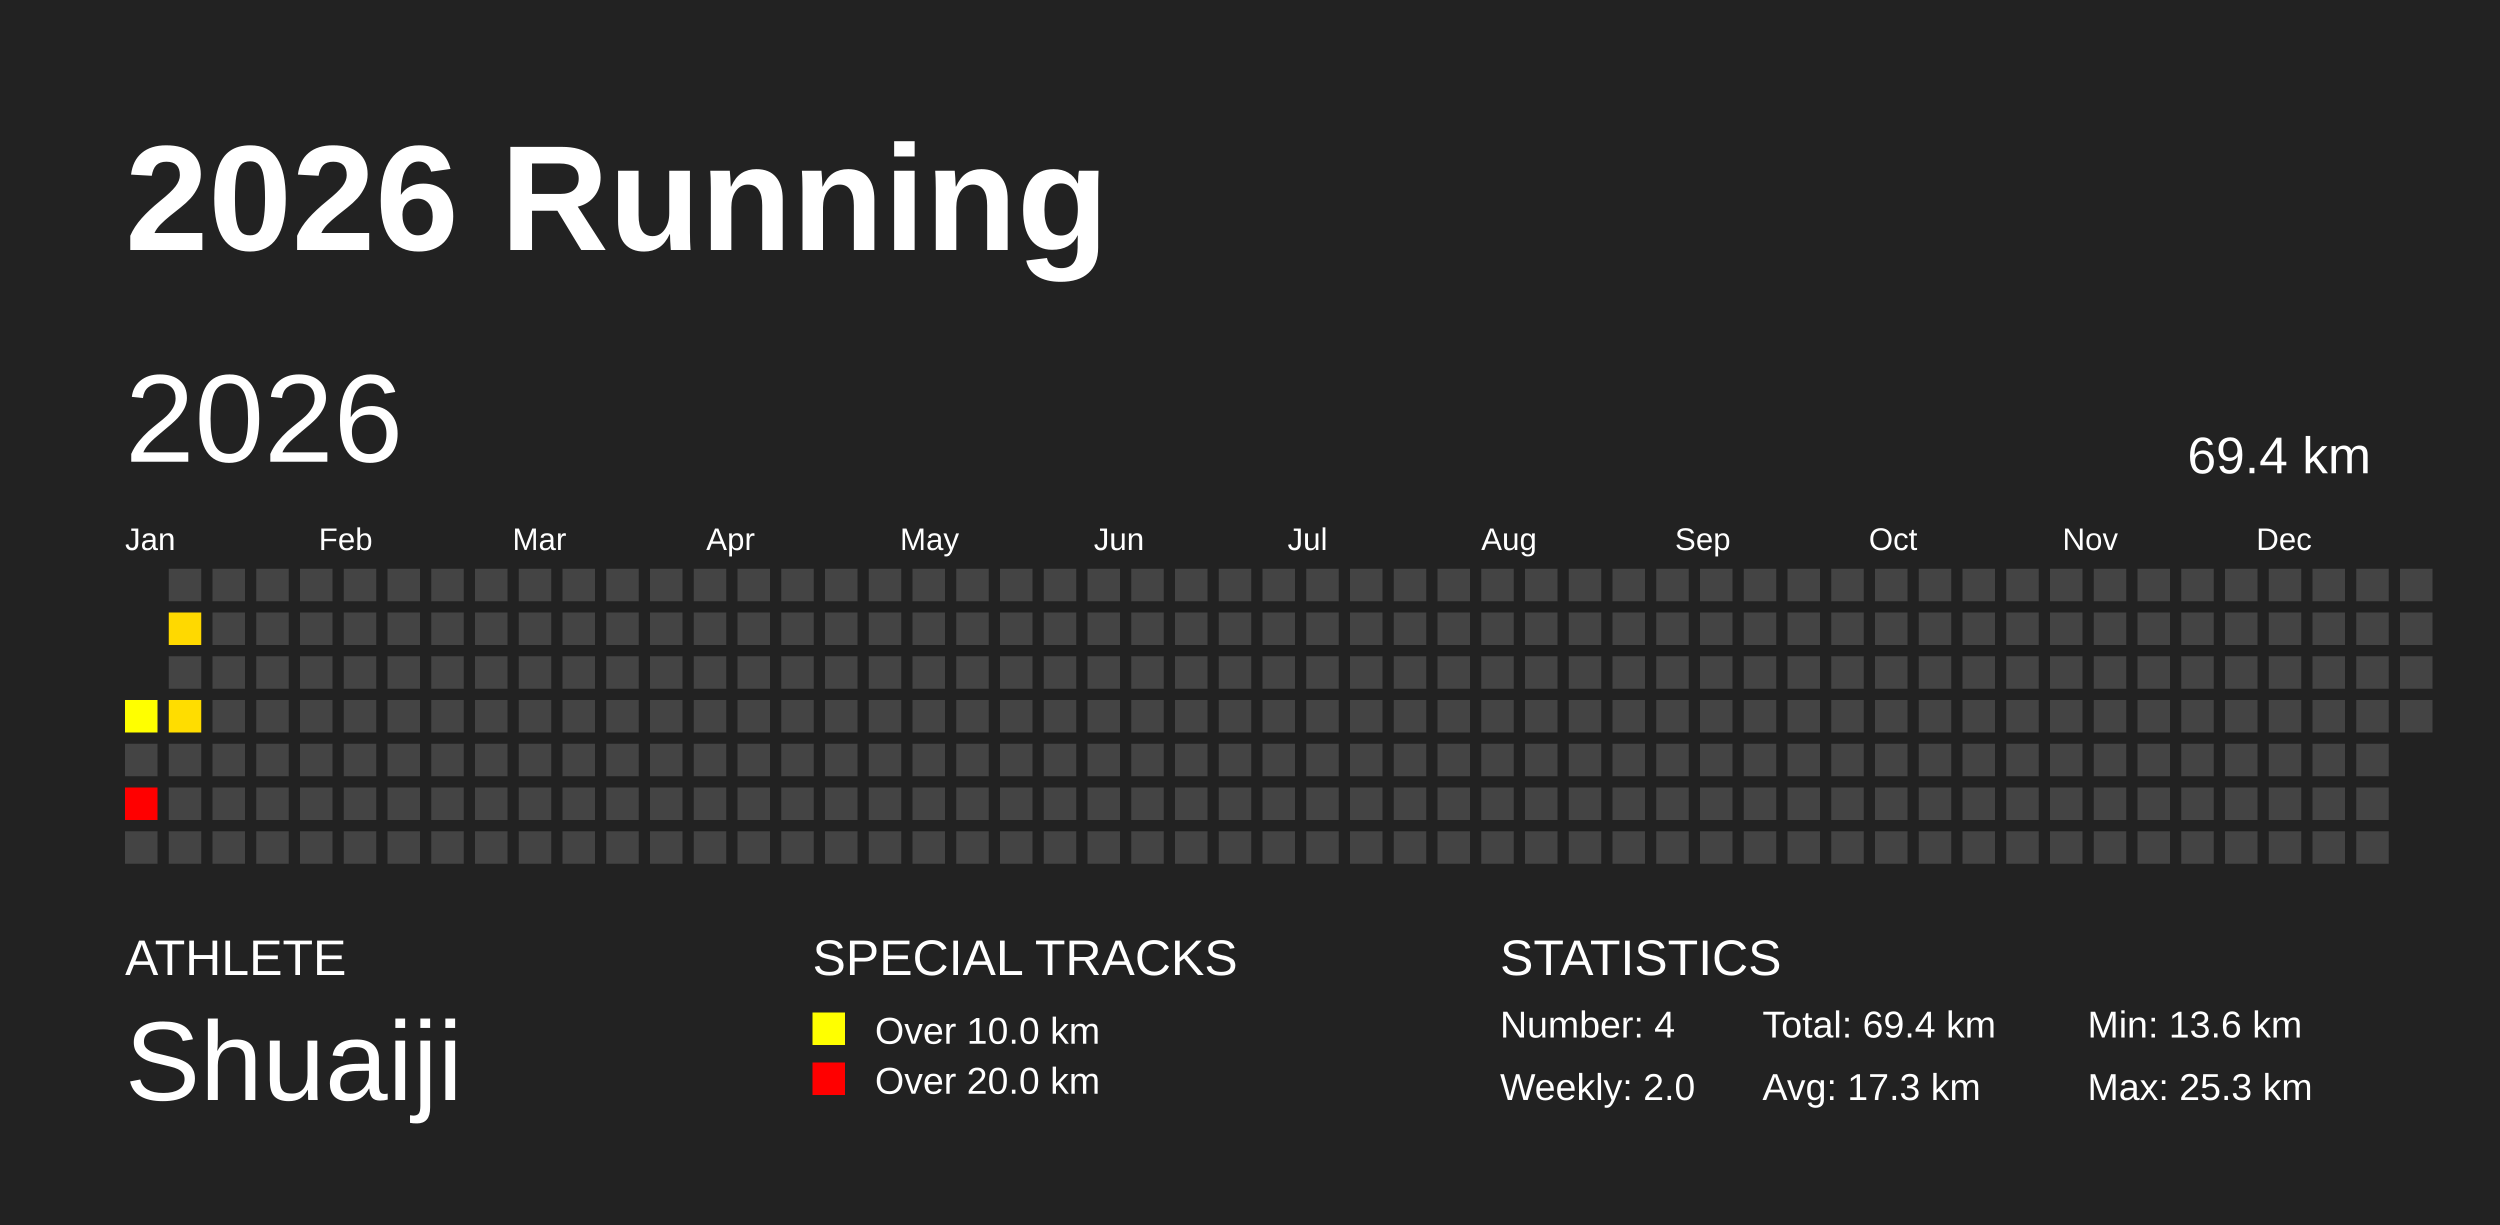
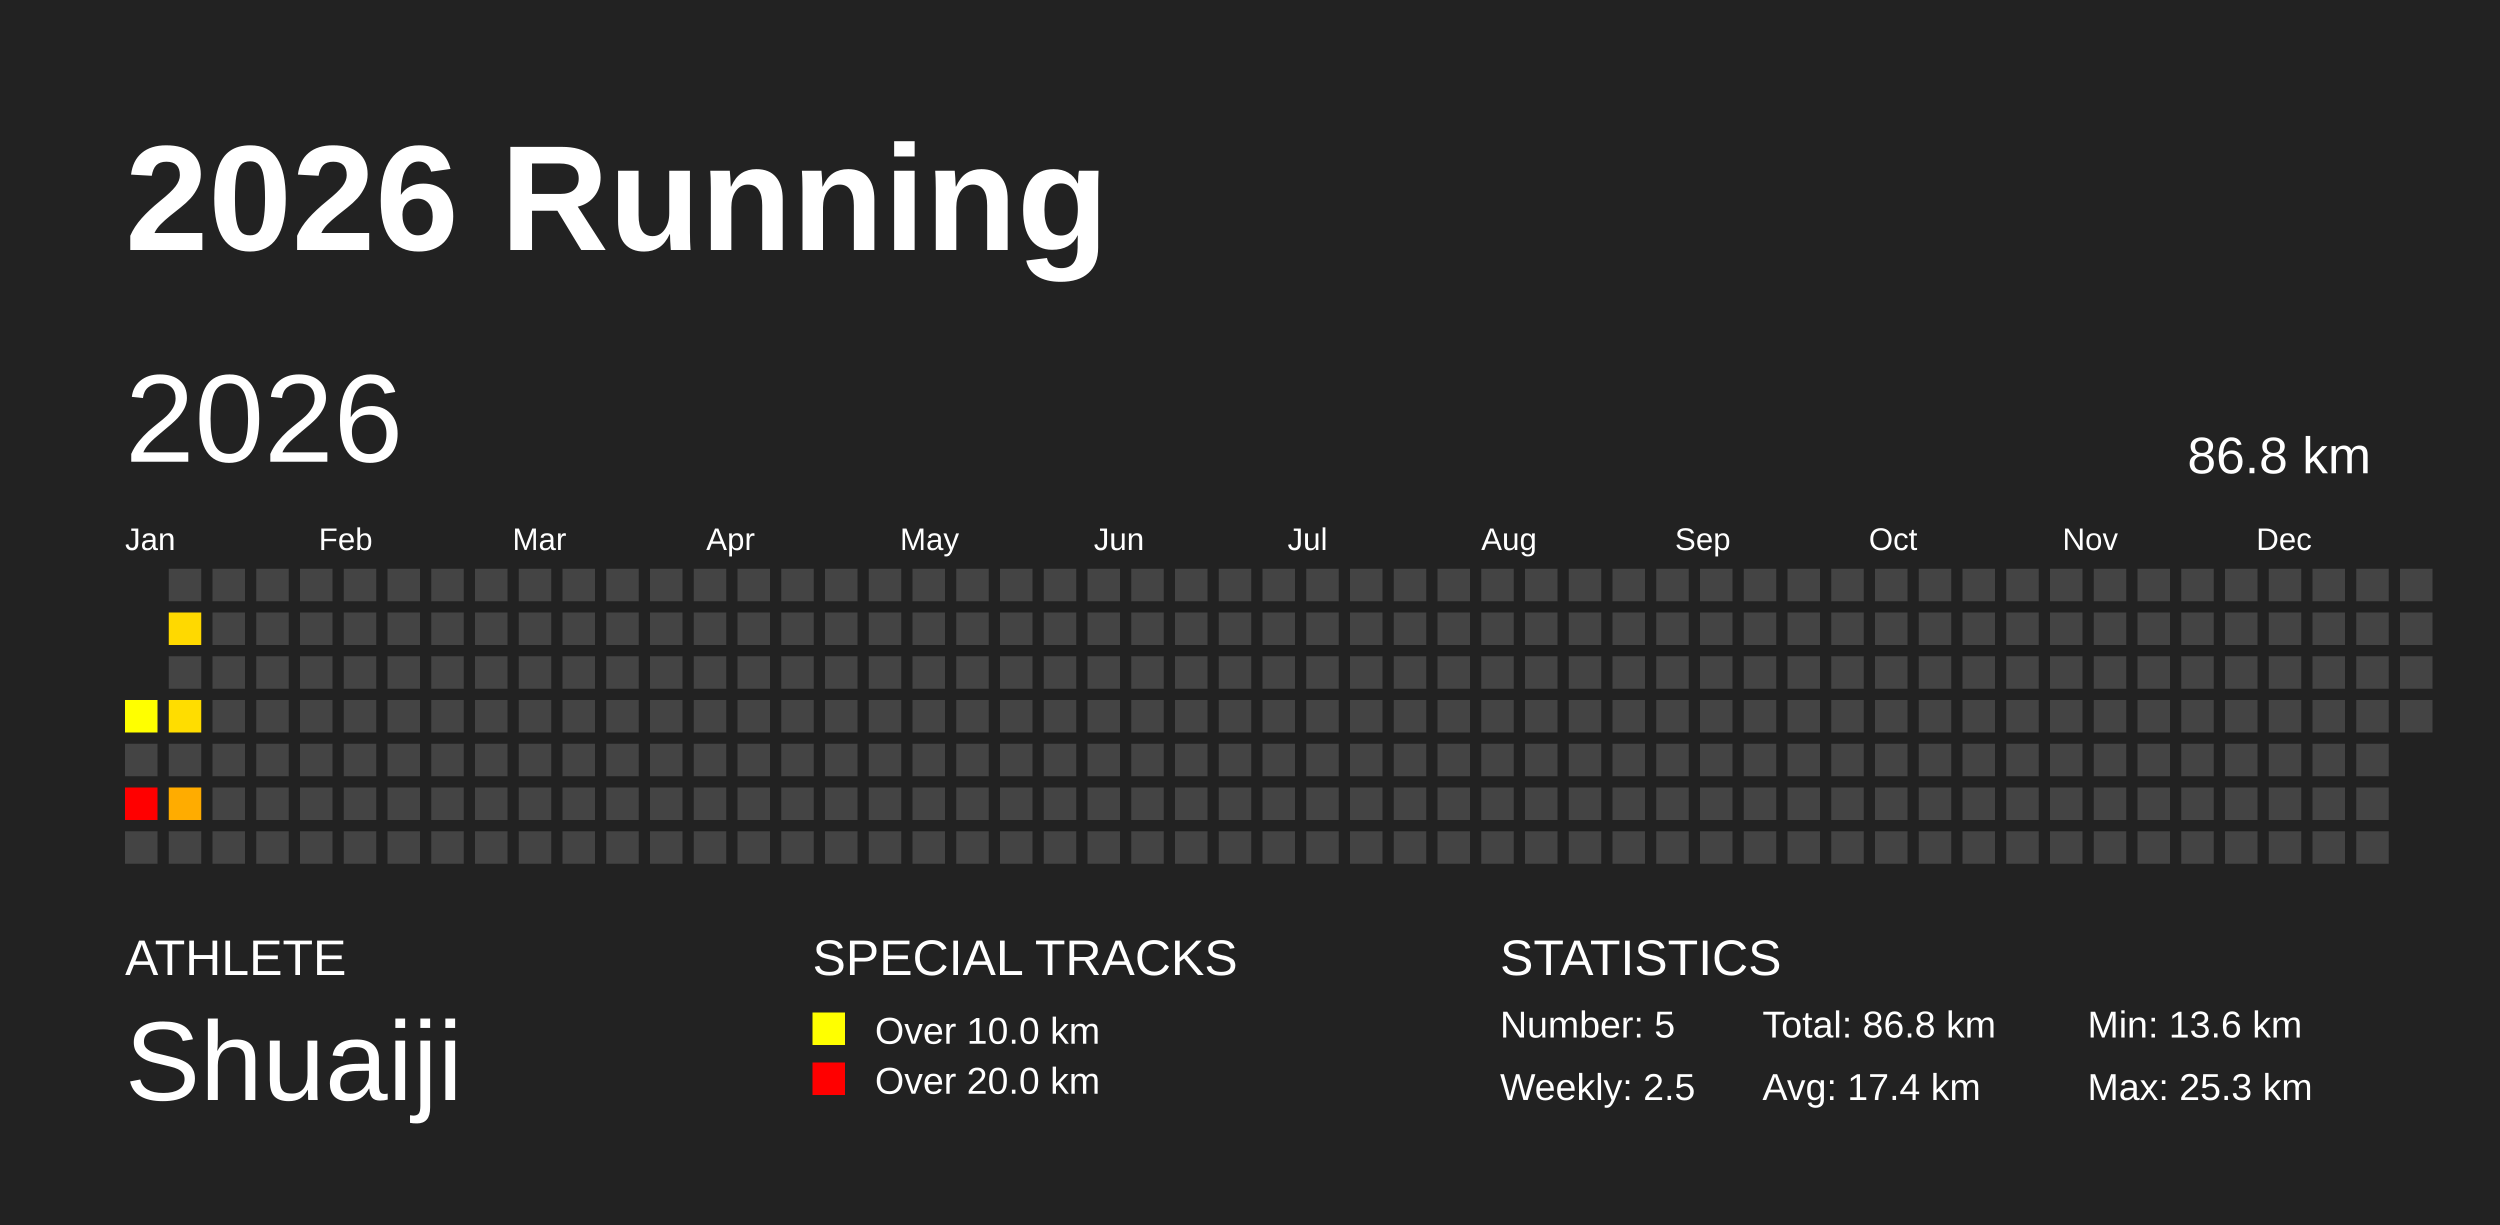
<svg xmlns="http://www.w3.org/2000/svg" baseProfile="full" height="98mm" version="1.1" viewBox="0,0,200,98" width="200mm">
  <defs />
  <rect fill="#222222" height="98" width="200" x="0" y="0" />
  <text fill="#FFFFFF" style="font-size:12px; font-family:Arial; font-weight:bold;" x="10" y="20">2026 Running</text>
  <text fill="#FFFFFF" style="font-size:4px; font-family:Arial" x="10" y="78">ATHLETE</text>
  <text fill="#FFFFFF" style="font-size:9px; font-family:Arial" x="10" y="88">Shuaiji</text>
  <text fill="#FFFFFF" style="font-size:4px; font-family:Arial" x="65" y="78">SPECIAL TRACKS</text>
  <rect fill="yellow" height="2.6" width="2.6" x="65" y="81" />
  <text fill="#FFFFFF" style="font-size:3px; font-family:Arial" x="70" y="83.5">Over 10.0 km</text>
  <rect fill="red" height="2.6" width="2.6" x="65" y="85" />
  <text fill="#FFFFFF" style="font-size:3px; font-family:Arial" x="70" y="87.5">Over 20.0 km</text>
  <text fill="#FFFFFF" style="font-size:4px; font-family:Arial" x="120" y="78">STATISTICS</text>
-   <text fill="#FFFFFF" style="font-size:3px; font-family:Arial" x="120" y="83">Number: 4</text>
-   <text fill="#FFFFFF" style="font-size:3px; font-family:Arial" x="120" y="88">Weekly: 2.0</text>
-   <text fill="#FFFFFF" style="font-size:3px; font-family:Arial" x="141" y="83">Total: 69.4 km</text>
-   <text fill="#FFFFFF" style="font-size:3px; font-family:Arial" x="141" y="88">Avg: 17.3 km</text>
+   <text fill="#FFFFFF" style="font-size:3px; font-family:Arial" x="120" y="83">Number: 5</text>
+   <text fill="#FFFFFF" style="font-size:3px; font-family:Arial" x="120" y="88">Weekly: 2.5</text>
+   <text fill="#FFFFFF" style="font-size:3px; font-family:Arial" x="141" y="83">Total: 86.8 km</text>
+   <text fill="#FFFFFF" style="font-size:3px; font-family:Arial" x="141" y="88">Avg: 17.4 km</text>
  <text fill="#FFFFFF" style="font-size:3px; font-family:Arial" x="167" y="83">Min: 13.6 km</text>
  <text fill="#FFFFFF" style="font-size:3px; font-family:Arial" x="167" y="88">Max: 25.3 km</text>
  <text dominant-baseline="hanging" fill="#FFFFFF" style="font-size:10.0px; font-family:Arial;" x="10" y="30">2026</text>
-   <text dominant-baseline="hanging" fill="#FFFFFF" style="font-size:4.125px; font-family:Arial;" x="175" y="35">69.4 km</text>
+   <text dominant-baseline="hanging" fill="#FFFFFF" style="font-size:4.125px; font-family:Arial;" x="175" y="35">86.8 km</text>
  <text fill="#FFFFFF" style="font-size:2.5px; font-family:Arial" x="10.0" y="44">Jan</text>
  <text fill="#FFFFFF" style="font-size:2.5px; font-family:Arial" x="25.5" y="44">Feb</text>
  <text fill="#FFFFFF" style="font-size:2.5px; font-family:Arial" x="41.0" y="44">Mar</text>
  <text fill="#FFFFFF" style="font-size:2.5px; font-family:Arial" x="56.5" y="44">Apr</text>
  <text fill="#FFFFFF" style="font-size:2.5px; font-family:Arial" x="72.0" y="44">May</text>
  <text fill="#FFFFFF" style="font-size:2.5px; font-family:Arial" x="87.5" y="44">Jun</text>
  <text fill="#FFFFFF" style="font-size:2.5px; font-family:Arial" x="103.0" y="44">Jul</text>
  <text fill="#FFFFFF" style="font-size:2.5px; font-family:Arial" x="118.5" y="44">Aug</text>
  <text fill="#FFFFFF" style="font-size:2.5px; font-family:Arial" x="134.0" y="44">Sep</text>
  <text fill="#FFFFFF" style="font-size:2.5px; font-family:Arial" x="149.5" y="44">Oct</text>
  <text fill="#FFFFFF" style="font-size:2.5px; font-family:Arial" x="165.0" y="44">Nov</text>
  <text fill="#FFFFFF" style="font-size:2.5px; font-family:Arial" x="180.5" y="44">Dec</text>
  <rect fill="#ffff00" height="2.6" width="2.6" x="10.0" y="56.0" />
  <rect fill="#444444" height="2.6" width="2.6" x="10.0" y="59.5" />
  <rect fill="red" height="2.6" width="2.6" x="10.0" y="63.0" />
  <rect fill="#444444" height="2.6" width="2.6" x="10.0" y="66.5" />
  <rect fill="#444444" height="2.6" width="2.6" x="13.5" y="45.5" />
  <rect fill="#ffd900" height="2.6" width="2.6" x="13.5" y="49.0" />
  <rect fill="#444444" height="2.6" width="2.6" x="13.5" y="52.5" />
  <rect fill="#ffdd00" height="2.6" width="2.6" x="13.5" y="56.0" />
  <rect fill="#444444" height="2.6" width="2.6" x="13.5" y="59.5" />
-   <rect fill="#444444" height="2.6" width="2.6" x="13.5" y="63.0" />
+   <rect fill="#ffac00" height="2.6" width="2.6" x="13.5" y="63.0" />
  <rect fill="#444444" height="2.6" width="2.6" x="13.5" y="66.5" />
  <rect fill="#444444" height="2.6" width="2.6" x="17.0" y="45.5" />
  <rect fill="#444444" height="2.6" width="2.6" x="17.0" y="49.0" />
  <rect fill="#444444" height="2.6" width="2.6" x="17.0" y="52.5" />
  <rect fill="#444444" height="2.6" width="2.6" x="17.0" y="56.0" />
  <rect fill="#444444" height="2.6" width="2.6" x="17.0" y="59.5" />
  <rect fill="#444444" height="2.6" width="2.6" x="17.0" y="63.0" />
  <rect fill="#444444" height="2.6" width="2.6" x="17.0" y="66.5" />
  <rect fill="#444444" height="2.6" width="2.6" x="20.5" y="45.5" />
  <rect fill="#444444" height="2.6" width="2.6" x="20.5" y="49.0" />
  <rect fill="#444444" height="2.6" width="2.6" x="20.5" y="52.5" />
  <rect fill="#444444" height="2.6" width="2.6" x="20.5" y="56.0" />
  <rect fill="#444444" height="2.6" width="2.6" x="20.5" y="59.5" />
  <rect fill="#444444" height="2.6" width="2.6" x="20.5" y="63.0" />
  <rect fill="#444444" height="2.6" width="2.6" x="20.5" y="66.5" />
  <rect fill="#444444" height="2.6" width="2.6" x="24.0" y="45.5" />
  <rect fill="#444444" height="2.6" width="2.6" x="24.0" y="49.0" />
  <rect fill="#444444" height="2.6" width="2.6" x="24.0" y="52.5" />
  <rect fill="#444444" height="2.6" width="2.6" x="24.0" y="56.0" />
  <rect fill="#444444" height="2.6" width="2.6" x="24.0" y="59.5" />
  <rect fill="#444444" height="2.6" width="2.6" x="24.0" y="63.0" />
  <rect fill="#444444" height="2.6" width="2.6" x="24.0" y="66.5" />
  <rect fill="#444444" height="2.6" width="2.6" x="27.5" y="45.5" />
  <rect fill="#444444" height="2.6" width="2.6" x="27.5" y="49.0" />
  <rect fill="#444444" height="2.6" width="2.6" x="27.5" y="52.5" />
  <rect fill="#444444" height="2.6" width="2.6" x="27.5" y="56.0" />
  <rect fill="#444444" height="2.6" width="2.6" x="27.5" y="59.5" />
  <rect fill="#444444" height="2.6" width="2.6" x="27.5" y="63.0" />
  <rect fill="#444444" height="2.6" width="2.6" x="27.5" y="66.5" />
  <rect fill="#444444" height="2.6" width="2.6" x="31.0" y="45.5" />
  <rect fill="#444444" height="2.6" width="2.6" x="31.0" y="49.0" />
  <rect fill="#444444" height="2.6" width="2.6" x="31.0" y="52.5" />
  <rect fill="#444444" height="2.6" width="2.6" x="31.0" y="56.0" />
  <rect fill="#444444" height="2.6" width="2.6" x="31.0" y="59.5" />
  <rect fill="#444444" height="2.6" width="2.6" x="31.0" y="63.0" />
  <rect fill="#444444" height="2.6" width="2.6" x="31.0" y="66.5" />
  <rect fill="#444444" height="2.6" width="2.6" x="34.5" y="45.5" />
  <rect fill="#444444" height="2.6" width="2.6" x="34.5" y="49.0" />
  <rect fill="#444444" height="2.6" width="2.6" x="34.5" y="52.5" />
  <rect fill="#444444" height="2.6" width="2.6" x="34.5" y="56.0" />
  <rect fill="#444444" height="2.6" width="2.6" x="34.5" y="59.5" />
  <rect fill="#444444" height="2.6" width="2.6" x="34.5" y="63.0" />
  <rect fill="#444444" height="2.6" width="2.6" x="34.5" y="66.5" />
  <rect fill="#444444" height="2.6" width="2.6" x="38.0" y="45.5" />
  <rect fill="#444444" height="2.6" width="2.6" x="38.0" y="49.0" />
  <rect fill="#444444" height="2.6" width="2.6" x="38.0" y="52.5" />
  <rect fill="#444444" height="2.6" width="2.6" x="38.0" y="56.0" />
  <rect fill="#444444" height="2.6" width="2.6" x="38.0" y="59.5" />
  <rect fill="#444444" height="2.6" width="2.6" x="38.0" y="63.0" />
  <rect fill="#444444" height="2.6" width="2.6" x="38.0" y="66.5" />
  <rect fill="#444444" height="2.6" width="2.6" x="41.5" y="45.5" />
  <rect fill="#444444" height="2.6" width="2.6" x="41.5" y="49.0" />
  <rect fill="#444444" height="2.6" width="2.6" x="41.5" y="52.5" />
  <rect fill="#444444" height="2.6" width="2.6" x="41.5" y="56.0" />
  <rect fill="#444444" height="2.6" width="2.6" x="41.5" y="59.5" />
  <rect fill="#444444" height="2.6" width="2.6" x="41.5" y="63.0" />
  <rect fill="#444444" height="2.6" width="2.6" x="41.5" y="66.5" />
  <rect fill="#444444" height="2.6" width="2.6" x="45.0" y="45.5" />
  <rect fill="#444444" height="2.6" width="2.6" x="45.0" y="49.0" />
  <rect fill="#444444" height="2.6" width="2.6" x="45.0" y="52.5" />
  <rect fill="#444444" height="2.6" width="2.6" x="45.0" y="56.0" />
  <rect fill="#444444" height="2.6" width="2.6" x="45.0" y="59.5" />
  <rect fill="#444444" height="2.6" width="2.6" x="45.0" y="63.0" />
  <rect fill="#444444" height="2.6" width="2.6" x="45.0" y="66.5" />
  <rect fill="#444444" height="2.6" width="2.6" x="48.5" y="45.5" />
  <rect fill="#444444" height="2.6" width="2.6" x="48.5" y="49.0" />
  <rect fill="#444444" height="2.6" width="2.6" x="48.5" y="52.5" />
  <rect fill="#444444" height="2.6" width="2.6" x="48.5" y="56.0" />
  <rect fill="#444444" height="2.6" width="2.6" x="48.5" y="59.5" />
  <rect fill="#444444" height="2.6" width="2.6" x="48.5" y="63.0" />
  <rect fill="#444444" height="2.6" width="2.6" x="48.5" y="66.5" />
  <rect fill="#444444" height="2.6" width="2.6" x="52.0" y="45.5" />
  <rect fill="#444444" height="2.6" width="2.6" x="52.0" y="49.0" />
  <rect fill="#444444" height="2.6" width="2.6" x="52.0" y="52.5" />
  <rect fill="#444444" height="2.6" width="2.6" x="52.0" y="56.0" />
  <rect fill="#444444" height="2.6" width="2.6" x="52.0" y="59.5" />
  <rect fill="#444444" height="2.6" width="2.6" x="52.0" y="63.0" />
  <rect fill="#444444" height="2.6" width="2.6" x="52.0" y="66.5" />
  <rect fill="#444444" height="2.6" width="2.6" x="55.5" y="45.5" />
  <rect fill="#444444" height="2.6" width="2.6" x="55.5" y="49.0" />
  <rect fill="#444444" height="2.6" width="2.6" x="55.5" y="52.5" />
  <rect fill="#444444" height="2.6" width="2.6" x="55.5" y="56.0" />
  <rect fill="#444444" height="2.6" width="2.6" x="55.5" y="59.5" />
  <rect fill="#444444" height="2.6" width="2.6" x="55.5" y="63.0" />
  <rect fill="#444444" height="2.6" width="2.6" x="55.5" y="66.5" />
  <rect fill="#444444" height="2.6" width="2.6" x="59.0" y="45.5" />
  <rect fill="#444444" height="2.6" width="2.6" x="59.0" y="49.0" />
  <rect fill="#444444" height="2.6" width="2.6" x="59.0" y="52.5" />
  <rect fill="#444444" height="2.6" width="2.6" x="59.0" y="56.0" />
  <rect fill="#444444" height="2.6" width="2.6" x="59.0" y="59.5" />
  <rect fill="#444444" height="2.6" width="2.6" x="59.0" y="63.0" />
  <rect fill="#444444" height="2.6" width="2.6" x="59.0" y="66.5" />
  <rect fill="#444444" height="2.6" width="2.6" x="62.5" y="45.5" />
  <rect fill="#444444" height="2.6" width="2.6" x="62.5" y="49.0" />
  <rect fill="#444444" height="2.6" width="2.6" x="62.5" y="52.5" />
  <rect fill="#444444" height="2.6" width="2.6" x="62.5" y="56.0" />
  <rect fill="#444444" height="2.6" width="2.6" x="62.5" y="59.5" />
  <rect fill="#444444" height="2.6" width="2.6" x="62.5" y="63.0" />
  <rect fill="#444444" height="2.6" width="2.6" x="62.5" y="66.5" />
  <rect fill="#444444" height="2.6" width="2.6" x="66.0" y="45.5" />
  <rect fill="#444444" height="2.6" width="2.6" x="66.0" y="49.0" />
  <rect fill="#444444" height="2.6" width="2.6" x="66.0" y="52.5" />
  <rect fill="#444444" height="2.6" width="2.6" x="66.0" y="56.0" />
  <rect fill="#444444" height="2.6" width="2.6" x="66.0" y="59.5" />
  <rect fill="#444444" height="2.6" width="2.6" x="66.0" y="63.0" />
  <rect fill="#444444" height="2.6" width="2.6" x="66.0" y="66.5" />
  <rect fill="#444444" height="2.6" width="2.6" x="69.5" y="45.5" />
  <rect fill="#444444" height="2.6" width="2.6" x="69.5" y="49.0" />
  <rect fill="#444444" height="2.6" width="2.6" x="69.5" y="52.5" />
  <rect fill="#444444" height="2.6" width="2.6" x="69.5" y="56.0" />
  <rect fill="#444444" height="2.6" width="2.6" x="69.5" y="59.5" />
  <rect fill="#444444" height="2.6" width="2.6" x="69.5" y="63.0" />
  <rect fill="#444444" height="2.6" width="2.6" x="69.5" y="66.5" />
  <rect fill="#444444" height="2.6" width="2.6" x="73.0" y="45.5" />
  <rect fill="#444444" height="2.6" width="2.6" x="73.0" y="49.0" />
  <rect fill="#444444" height="2.6" width="2.6" x="73.0" y="52.5" />
  <rect fill="#444444" height="2.6" width="2.6" x="73.0" y="56.0" />
  <rect fill="#444444" height="2.6" width="2.6" x="73.0" y="59.5" />
  <rect fill="#444444" height="2.6" width="2.6" x="73.0" y="63.0" />
  <rect fill="#444444" height="2.6" width="2.6" x="73.0" y="66.5" />
  <rect fill="#444444" height="2.6" width="2.6" x="76.5" y="45.5" />
  <rect fill="#444444" height="2.6" width="2.6" x="76.5" y="49.0" />
  <rect fill="#444444" height="2.6" width="2.6" x="76.5" y="52.5" />
  <rect fill="#444444" height="2.6" width="2.6" x="76.5" y="56.0" />
  <rect fill="#444444" height="2.6" width="2.6" x="76.5" y="59.5" />
  <rect fill="#444444" height="2.6" width="2.6" x="76.5" y="63.0" />
  <rect fill="#444444" height="2.6" width="2.6" x="76.5" y="66.5" />
  <rect fill="#444444" height="2.6" width="2.6" x="80.0" y="45.5" />
  <rect fill="#444444" height="2.6" width="2.6" x="80.0" y="49.0" />
  <rect fill="#444444" height="2.6" width="2.6" x="80.0" y="52.5" />
  <rect fill="#444444" height="2.6" width="2.6" x="80.0" y="56.0" />
  <rect fill="#444444" height="2.6" width="2.6" x="80.0" y="59.5" />
  <rect fill="#444444" height="2.6" width="2.6" x="80.0" y="63.0" />
  <rect fill="#444444" height="2.6" width="2.6" x="80.0" y="66.5" />
  <rect fill="#444444" height="2.6" width="2.6" x="83.5" y="45.5" />
  <rect fill="#444444" height="2.6" width="2.6" x="83.5" y="49.0" />
  <rect fill="#444444" height="2.6" width="2.6" x="83.5" y="52.5" />
  <rect fill="#444444" height="2.6" width="2.6" x="83.5" y="56.0" />
  <rect fill="#444444" height="2.6" width="2.6" x="83.5" y="59.5" />
  <rect fill="#444444" height="2.6" width="2.6" x="83.5" y="63.0" />
  <rect fill="#444444" height="2.6" width="2.6" x="83.5" y="66.5" />
  <rect fill="#444444" height="2.6" width="2.6" x="87.0" y="45.5" />
  <rect fill="#444444" height="2.6" width="2.6" x="87.0" y="49.0" />
  <rect fill="#444444" height="2.6" width="2.6" x="87.0" y="52.5" />
  <rect fill="#444444" height="2.6" width="2.6" x="87.0" y="56.0" />
  <rect fill="#444444" height="2.6" width="2.6" x="87.0" y="59.5" />
  <rect fill="#444444" height="2.6" width="2.6" x="87.0" y="63.0" />
  <rect fill="#444444" height="2.6" width="2.6" x="87.0" y="66.5" />
  <rect fill="#444444" height="2.6" width="2.6" x="90.5" y="45.5" />
  <rect fill="#444444" height="2.6" width="2.6" x="90.5" y="49.0" />
  <rect fill="#444444" height="2.6" width="2.6" x="90.5" y="52.5" />
  <rect fill="#444444" height="2.6" width="2.6" x="90.5" y="56.0" />
  <rect fill="#444444" height="2.6" width="2.6" x="90.5" y="59.5" />
  <rect fill="#444444" height="2.6" width="2.6" x="90.5" y="63.0" />
  <rect fill="#444444" height="2.6" width="2.6" x="90.5" y="66.5" />
  <rect fill="#444444" height="2.6" width="2.6" x="94.0" y="45.5" />
  <rect fill="#444444" height="2.6" width="2.6" x="94.0" y="49.0" />
  <rect fill="#444444" height="2.6" width="2.6" x="94.0" y="52.5" />
  <rect fill="#444444" height="2.6" width="2.6" x="94.0" y="56.0" />
  <rect fill="#444444" height="2.6" width="2.6" x="94.0" y="59.5" />
  <rect fill="#444444" height="2.6" width="2.6" x="94.0" y="63.0" />
  <rect fill="#444444" height="2.6" width="2.6" x="94.0" y="66.5" />
  <rect fill="#444444" height="2.6" width="2.6" x="97.5" y="45.5" />
  <rect fill="#444444" height="2.6" width="2.6" x="97.5" y="49.0" />
  <rect fill="#444444" height="2.6" width="2.6" x="97.5" y="52.5" />
  <rect fill="#444444" height="2.6" width="2.6" x="97.5" y="56.0" />
  <rect fill="#444444" height="2.6" width="2.6" x="97.5" y="59.5" />
  <rect fill="#444444" height="2.6" width="2.6" x="97.5" y="63.0" />
  <rect fill="#444444" height="2.6" width="2.6" x="97.5" y="66.5" />
  <rect fill="#444444" height="2.6" width="2.6" x="101.0" y="45.5" />
  <rect fill="#444444" height="2.6" width="2.6" x="101.0" y="49.0" />
  <rect fill="#444444" height="2.6" width="2.6" x="101.0" y="52.5" />
  <rect fill="#444444" height="2.6" width="2.6" x="101.0" y="56.0" />
  <rect fill="#444444" height="2.6" width="2.6" x="101.0" y="59.5" />
  <rect fill="#444444" height="2.6" width="2.6" x="101.0" y="63.0" />
  <rect fill="#444444" height="2.6" width="2.6" x="101.0" y="66.5" />
  <rect fill="#444444" height="2.6" width="2.6" x="104.5" y="45.5" />
  <rect fill="#444444" height="2.6" width="2.6" x="104.5" y="49.0" />
  <rect fill="#444444" height="2.6" width="2.6" x="104.5" y="52.5" />
  <rect fill="#444444" height="2.6" width="2.6" x="104.5" y="56.0" />
  <rect fill="#444444" height="2.6" width="2.6" x="104.5" y="59.5" />
  <rect fill="#444444" height="2.6" width="2.6" x="104.5" y="63.0" />
  <rect fill="#444444" height="2.6" width="2.6" x="104.5" y="66.5" />
  <rect fill="#444444" height="2.6" width="2.6" x="108.0" y="45.5" />
  <rect fill="#444444" height="2.6" width="2.6" x="108.0" y="49.0" />
  <rect fill="#444444" height="2.6" width="2.6" x="108.0" y="52.5" />
  <rect fill="#444444" height="2.6" width="2.6" x="108.0" y="56.0" />
  <rect fill="#444444" height="2.6" width="2.6" x="108.0" y="59.5" />
  <rect fill="#444444" height="2.6" width="2.6" x="108.0" y="63.0" />
  <rect fill="#444444" height="2.6" width="2.6" x="108.0" y="66.5" />
  <rect fill="#444444" height="2.6" width="2.6" x="111.5" y="45.5" />
  <rect fill="#444444" height="2.6" width="2.6" x="111.5" y="49.0" />
  <rect fill="#444444" height="2.6" width="2.6" x="111.5" y="52.5" />
  <rect fill="#444444" height="2.6" width="2.6" x="111.5" y="56.0" />
  <rect fill="#444444" height="2.6" width="2.6" x="111.5" y="59.5" />
  <rect fill="#444444" height="2.6" width="2.6" x="111.5" y="63.0" />
  <rect fill="#444444" height="2.6" width="2.6" x="111.5" y="66.5" />
  <rect fill="#444444" height="2.6" width="2.6" x="115.0" y="45.5" />
  <rect fill="#444444" height="2.6" width="2.6" x="115.0" y="49.0" />
  <rect fill="#444444" height="2.6" width="2.6" x="115.0" y="52.5" />
  <rect fill="#444444" height="2.6" width="2.6" x="115.0" y="56.0" />
  <rect fill="#444444" height="2.6" width="2.6" x="115.0" y="59.5" />
  <rect fill="#444444" height="2.6" width="2.6" x="115.0" y="63.0" />
  <rect fill="#444444" height="2.6" width="2.6" x="115.0" y="66.5" />
  <rect fill="#444444" height="2.6" width="2.6" x="118.5" y="45.5" />
  <rect fill="#444444" height="2.6" width="2.6" x="118.5" y="49.0" />
  <rect fill="#444444" height="2.6" width="2.6" x="118.5" y="52.5" />
  <rect fill="#444444" height="2.6" width="2.6" x="118.5" y="56.0" />
  <rect fill="#444444" height="2.6" width="2.6" x="118.5" y="59.5" />
  <rect fill="#444444" height="2.6" width="2.6" x="118.5" y="63.0" />
  <rect fill="#444444" height="2.6" width="2.6" x="118.5" y="66.5" />
  <rect fill="#444444" height="2.6" width="2.6" x="122.0" y="45.5" />
  <rect fill="#444444" height="2.6" width="2.6" x="122.0" y="49.0" />
  <rect fill="#444444" height="2.6" width="2.6" x="122.0" y="52.5" />
  <rect fill="#444444" height="2.6" width="2.6" x="122.0" y="56.0" />
  <rect fill="#444444" height="2.6" width="2.6" x="122.0" y="59.5" />
  <rect fill="#444444" height="2.6" width="2.6" x="122.0" y="63.0" />
  <rect fill="#444444" height="2.6" width="2.6" x="122.0" y="66.5" />
  <rect fill="#444444" height="2.6" width="2.6" x="125.5" y="45.5" />
  <rect fill="#444444" height="2.6" width="2.6" x="125.5" y="49.0" />
  <rect fill="#444444" height="2.6" width="2.6" x="125.5" y="52.5" />
  <rect fill="#444444" height="2.6" width="2.6" x="125.5" y="56.0" />
  <rect fill="#444444" height="2.6" width="2.6" x="125.5" y="59.5" />
  <rect fill="#444444" height="2.6" width="2.6" x="125.5" y="63.0" />
  <rect fill="#444444" height="2.6" width="2.6" x="125.5" y="66.5" />
  <rect fill="#444444" height="2.6" width="2.6" x="129.0" y="45.5" />
  <rect fill="#444444" height="2.6" width="2.6" x="129.0" y="49.0" />
  <rect fill="#444444" height="2.6" width="2.6" x="129.0" y="52.5" />
  <rect fill="#444444" height="2.6" width="2.6" x="129.0" y="56.0" />
  <rect fill="#444444" height="2.6" width="2.6" x="129.0" y="59.5" />
  <rect fill="#444444" height="2.6" width="2.6" x="129.0" y="63.0" />
  <rect fill="#444444" height="2.6" width="2.6" x="129.0" y="66.5" />
  <rect fill="#444444" height="2.6" width="2.6" x="132.5" y="45.5" />
  <rect fill="#444444" height="2.6" width="2.6" x="132.5" y="49.0" />
  <rect fill="#444444" height="2.6" width="2.6" x="132.5" y="52.5" />
  <rect fill="#444444" height="2.6" width="2.6" x="132.5" y="56.0" />
  <rect fill="#444444" height="2.6" width="2.6" x="132.5" y="59.5" />
  <rect fill="#444444" height="2.6" width="2.6" x="132.5" y="63.0" />
  <rect fill="#444444" height="2.6" width="2.6" x="132.5" y="66.5" />
  <rect fill="#444444" height="2.6" width="2.6" x="136.0" y="45.5" />
  <rect fill="#444444" height="2.6" width="2.6" x="136.0" y="49.0" />
  <rect fill="#444444" height="2.6" width="2.6" x="136.0" y="52.5" />
  <rect fill="#444444" height="2.6" width="2.6" x="136.0" y="56.0" />
  <rect fill="#444444" height="2.6" width="2.6" x="136.0" y="59.5" />
  <rect fill="#444444" height="2.6" width="2.6" x="136.0" y="63.0" />
  <rect fill="#444444" height="2.6" width="2.6" x="136.0" y="66.5" />
  <rect fill="#444444" height="2.6" width="2.6" x="139.5" y="45.5" />
  <rect fill="#444444" height="2.6" width="2.6" x="139.5" y="49.0" />
  <rect fill="#444444" height="2.6" width="2.6" x="139.5" y="52.5" />
  <rect fill="#444444" height="2.6" width="2.6" x="139.5" y="56.0" />
  <rect fill="#444444" height="2.6" width="2.6" x="139.5" y="59.5" />
  <rect fill="#444444" height="2.6" width="2.6" x="139.5" y="63.0" />
  <rect fill="#444444" height="2.6" width="2.6" x="139.5" y="66.5" />
  <rect fill="#444444" height="2.6" width="2.6" x="143.0" y="45.5" />
  <rect fill="#444444" height="2.6" width="2.6" x="143.0" y="49.0" />
  <rect fill="#444444" height="2.6" width="2.6" x="143.0" y="52.5" />
  <rect fill="#444444" height="2.6" width="2.6" x="143.0" y="56.0" />
  <rect fill="#444444" height="2.6" width="2.6" x="143.0" y="59.5" />
  <rect fill="#444444" height="2.6" width="2.6" x="143.0" y="63.0" />
  <rect fill="#444444" height="2.6" width="2.6" x="143.0" y="66.5" />
  <rect fill="#444444" height="2.6" width="2.6" x="146.5" y="45.5" />
  <rect fill="#444444" height="2.6" width="2.6" x="146.5" y="49.0" />
  <rect fill="#444444" height="2.6" width="2.6" x="146.5" y="52.5" />
  <rect fill="#444444" height="2.6" width="2.6" x="146.5" y="56.0" />
  <rect fill="#444444" height="2.6" width="2.6" x="146.5" y="59.5" />
  <rect fill="#444444" height="2.6" width="2.6" x="146.5" y="63.0" />
  <rect fill="#444444" height="2.6" width="2.6" x="146.5" y="66.5" />
  <rect fill="#444444" height="2.6" width="2.6" x="150.0" y="45.5" />
  <rect fill="#444444" height="2.6" width="2.6" x="150.0" y="49.0" />
  <rect fill="#444444" height="2.6" width="2.6" x="150.0" y="52.5" />
  <rect fill="#444444" height="2.6" width="2.6" x="150.0" y="56.0" />
  <rect fill="#444444" height="2.6" width="2.6" x="150.0" y="59.5" />
  <rect fill="#444444" height="2.6" width="2.6" x="150.0" y="63.0" />
  <rect fill="#444444" height="2.6" width="2.6" x="150.0" y="66.5" />
  <rect fill="#444444" height="2.6" width="2.6" x="153.5" y="45.5" />
  <rect fill="#444444" height="2.6" width="2.6" x="153.5" y="49.0" />
  <rect fill="#444444" height="2.6" width="2.6" x="153.5" y="52.5" />
  <rect fill="#444444" height="2.6" width="2.6" x="153.5" y="56.0" />
  <rect fill="#444444" height="2.6" width="2.6" x="153.5" y="59.5" />
  <rect fill="#444444" height="2.6" width="2.6" x="153.5" y="63.0" />
  <rect fill="#444444" height="2.6" width="2.6" x="153.5" y="66.5" />
  <rect fill="#444444" height="2.6" width="2.6" x="157.0" y="45.5" />
  <rect fill="#444444" height="2.6" width="2.6" x="157.0" y="49.0" />
  <rect fill="#444444" height="2.6" width="2.6" x="157.0" y="52.5" />
  <rect fill="#444444" height="2.6" width="2.6" x="157.0" y="56.0" />
  <rect fill="#444444" height="2.6" width="2.6" x="157.0" y="59.5" />
  <rect fill="#444444" height="2.6" width="2.6" x="157.0" y="63.0" />
  <rect fill="#444444" height="2.6" width="2.6" x="157.0" y="66.5" />
  <rect fill="#444444" height="2.6" width="2.6" x="160.5" y="45.5" />
  <rect fill="#444444" height="2.6" width="2.6" x="160.5" y="49.0" />
  <rect fill="#444444" height="2.6" width="2.6" x="160.5" y="52.5" />
  <rect fill="#444444" height="2.6" width="2.6" x="160.5" y="56.0" />
  <rect fill="#444444" height="2.6" width="2.6" x="160.5" y="59.5" />
  <rect fill="#444444" height="2.6" width="2.6" x="160.5" y="63.0" />
  <rect fill="#444444" height="2.6" width="2.6" x="160.5" y="66.5" />
  <rect fill="#444444" height="2.6" width="2.6" x="164.0" y="45.5" />
  <rect fill="#444444" height="2.6" width="2.6" x="164.0" y="49.0" />
  <rect fill="#444444" height="2.6" width="2.6" x="164.0" y="52.5" />
  <rect fill="#444444" height="2.6" width="2.6" x="164.0" y="56.0" />
  <rect fill="#444444" height="2.6" width="2.6" x="164.0" y="59.5" />
  <rect fill="#444444" height="2.6" width="2.6" x="164.0" y="63.0" />
  <rect fill="#444444" height="2.6" width="2.6" x="164.0" y="66.5" />
  <rect fill="#444444" height="2.6" width="2.6" x="167.5" y="45.5" />
  <rect fill="#444444" height="2.6" width="2.6" x="167.5" y="49.0" />
  <rect fill="#444444" height="2.6" width="2.6" x="167.5" y="52.5" />
  <rect fill="#444444" height="2.6" width="2.6" x="167.5" y="56.0" />
  <rect fill="#444444" height="2.6" width="2.6" x="167.5" y="59.5" />
  <rect fill="#444444" height="2.6" width="2.6" x="167.5" y="63.0" />
  <rect fill="#444444" height="2.6" width="2.6" x="167.5" y="66.5" />
  <rect fill="#444444" height="2.6" width="2.6" x="171.0" y="45.5" />
  <rect fill="#444444" height="2.6" width="2.6" x="171.0" y="49.0" />
  <rect fill="#444444" height="2.6" width="2.6" x="171.0" y="52.5" />
  <rect fill="#444444" height="2.6" width="2.6" x="171.0" y="56.0" />
  <rect fill="#444444" height="2.6" width="2.6" x="171.0" y="59.5" />
  <rect fill="#444444" height="2.6" width="2.6" x="171.0" y="63.0" />
  <rect fill="#444444" height="2.6" width="2.6" x="171.0" y="66.5" />
  <rect fill="#444444" height="2.6" width="2.6" x="174.5" y="45.5" />
  <rect fill="#444444" height="2.6" width="2.6" x="174.5" y="49.0" />
  <rect fill="#444444" height="2.6" width="2.6" x="174.5" y="52.5" />
  <rect fill="#444444" height="2.6" width="2.6" x="174.5" y="56.0" />
  <rect fill="#444444" height="2.6" width="2.6" x="174.5" y="59.5" />
  <rect fill="#444444" height="2.6" width="2.6" x="174.5" y="63.0" />
  <rect fill="#444444" height="2.6" width="2.6" x="174.5" y="66.5" />
  <rect fill="#444444" height="2.6" width="2.6" x="178.0" y="45.5" />
  <rect fill="#444444" height="2.6" width="2.6" x="178.0" y="49.0" />
  <rect fill="#444444" height="2.6" width="2.6" x="178.0" y="52.5" />
  <rect fill="#444444" height="2.6" width="2.6" x="178.0" y="56.0" />
  <rect fill="#444444" height="2.6" width="2.6" x="178.0" y="59.5" />
  <rect fill="#444444" height="2.6" width="2.6" x="178.0" y="63.0" />
  <rect fill="#444444" height="2.6" width="2.6" x="178.0" y="66.5" />
  <rect fill="#444444" height="2.6" width="2.6" x="181.5" y="45.5" />
  <rect fill="#444444" height="2.6" width="2.6" x="181.5" y="49.0" />
  <rect fill="#444444" height="2.6" width="2.6" x="181.5" y="52.5" />
  <rect fill="#444444" height="2.6" width="2.6" x="181.5" y="56.0" />
  <rect fill="#444444" height="2.6" width="2.6" x="181.5" y="59.5" />
  <rect fill="#444444" height="2.6" width="2.6" x="181.5" y="63.0" />
  <rect fill="#444444" height="2.6" width="2.6" x="181.5" y="66.5" />
  <rect fill="#444444" height="2.6" width="2.6" x="185.0" y="45.5" />
  <rect fill="#444444" height="2.6" width="2.6" x="185.0" y="49.0" />
  <rect fill="#444444" height="2.6" width="2.6" x="185.0" y="52.5" />
  <rect fill="#444444" height="2.6" width="2.6" x="185.0" y="56.0" />
  <rect fill="#444444" height="2.6" width="2.6" x="185.0" y="59.5" />
  <rect fill="#444444" height="2.6" width="2.6" x="185.0" y="63.0" />
  <rect fill="#444444" height="2.6" width="2.6" x="185.0" y="66.5" />
  <rect fill="#444444" height="2.6" width="2.6" x="188.5" y="45.5" />
  <rect fill="#444444" height="2.6" width="2.6" x="188.5" y="49.0" />
  <rect fill="#444444" height="2.6" width="2.6" x="188.5" y="52.5" />
  <rect fill="#444444" height="2.6" width="2.6" x="188.5" y="56.0" />
  <rect fill="#444444" height="2.6" width="2.6" x="188.5" y="59.5" />
  <rect fill="#444444" height="2.6" width="2.6" x="188.5" y="63.0" />
  <rect fill="#444444" height="2.6" width="2.6" x="188.5" y="66.5" />
  <rect fill="#444444" height="2.6" width="2.6" x="192.0" y="45.5" />
  <rect fill="#444444" height="2.6" width="2.6" x="192.0" y="49.0" />
  <rect fill="#444444" height="2.6" width="2.6" x="192.0" y="52.5" />
  <rect fill="#444444" height="2.6" width="2.6" x="192.0" y="56.0" />
</svg>
